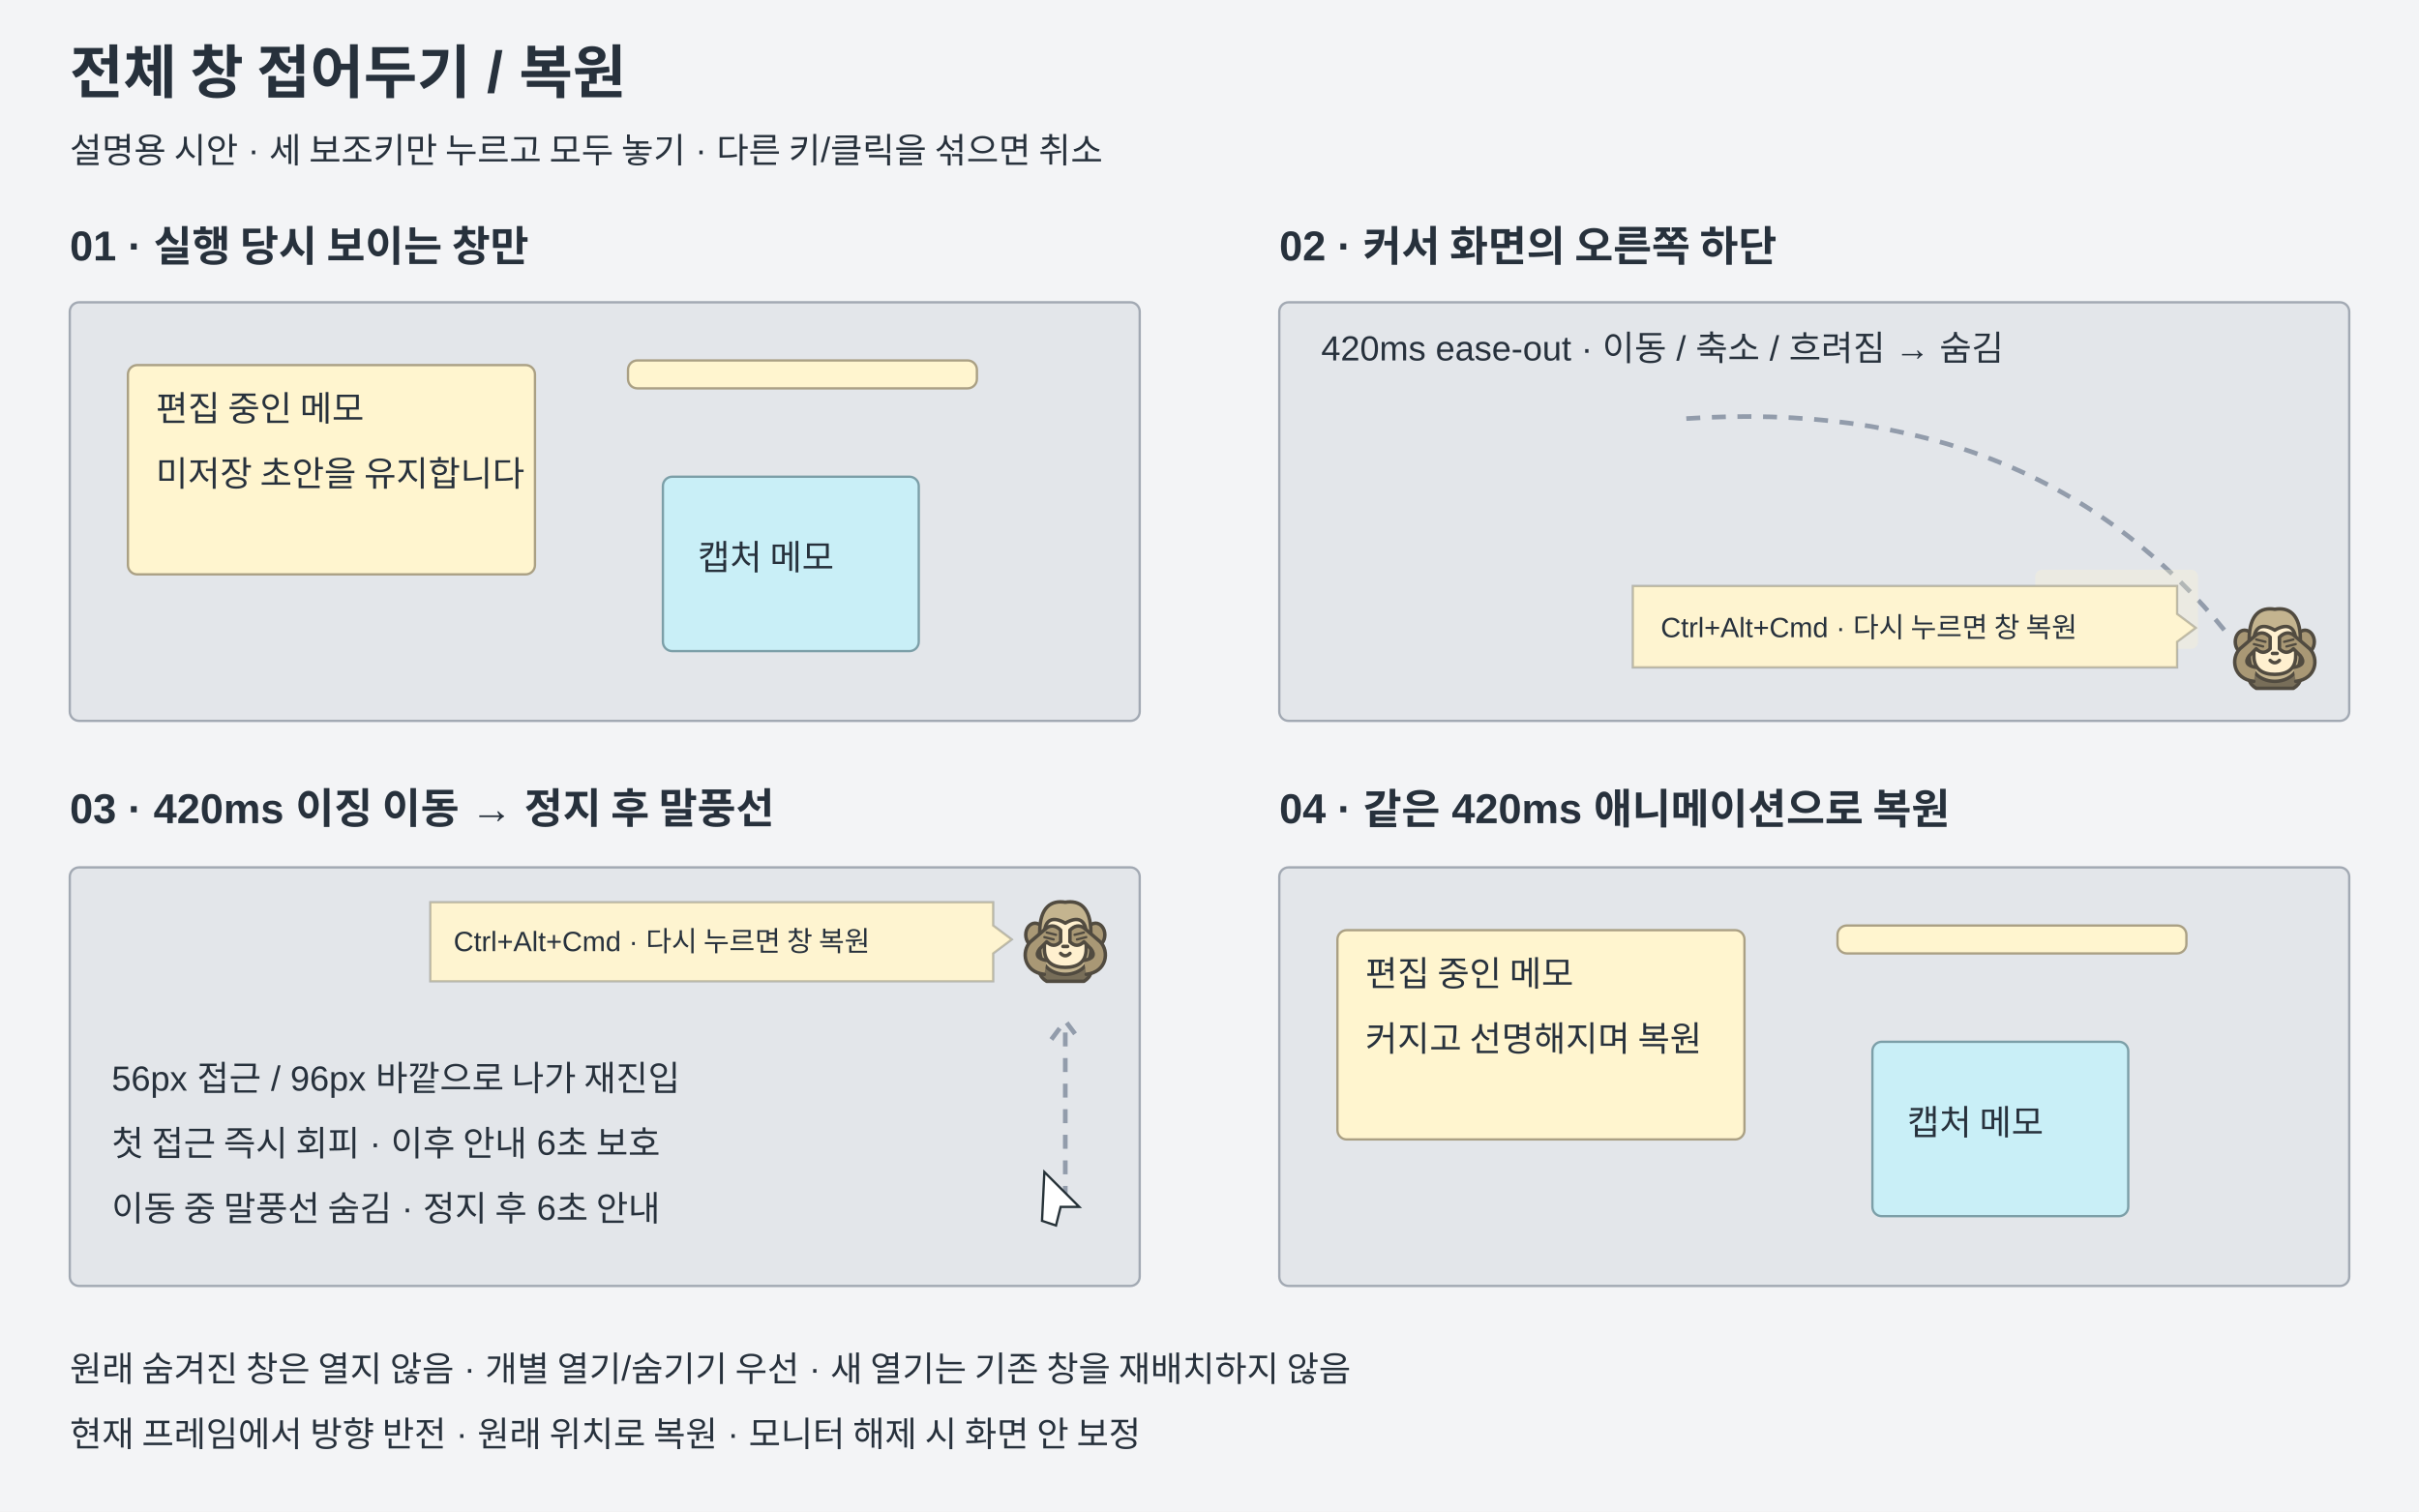
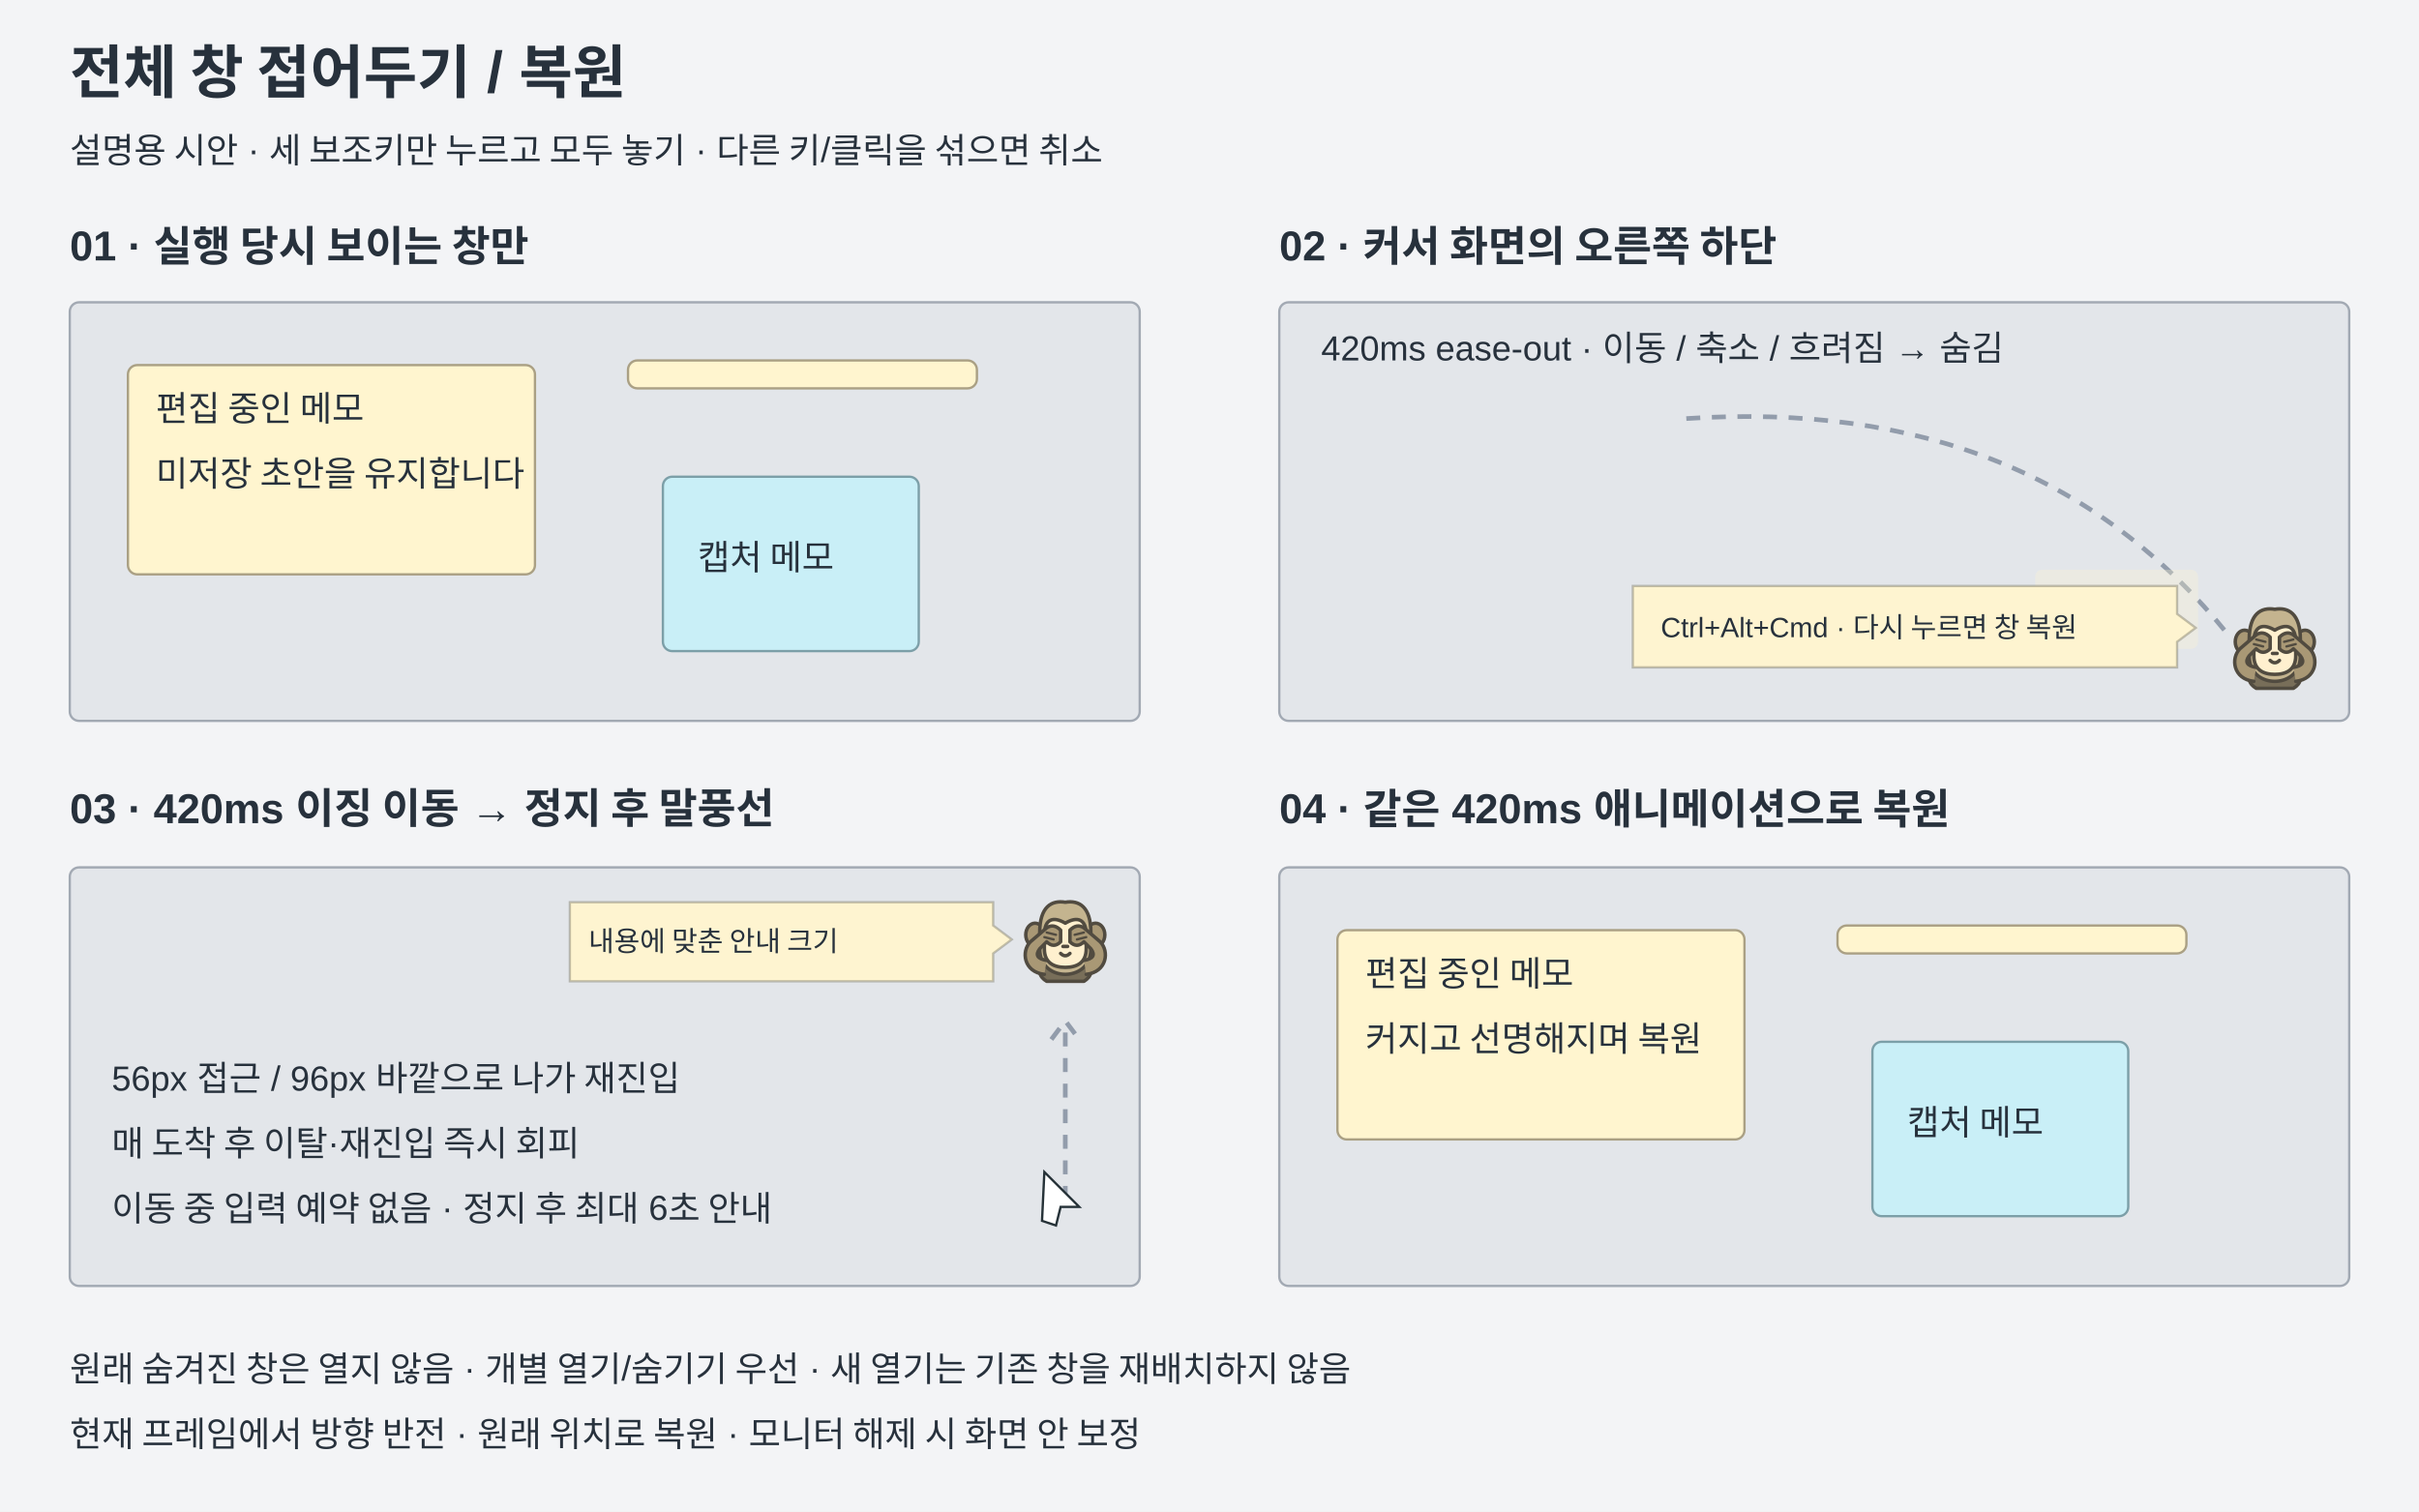
<svg xmlns="http://www.w3.org/2000/svg" width="1040" height="650" viewBox="0 0 1040 650">
  <style>text{font-family:'Apple SD Gothic Neo',Arial,sans-serif;fill:#27313c;font-size:15px}.title{font-size:25px;font-weight:600}.label{font-size:18px;font-weight:600}.screen{fill:#e3e6ea;stroke:#a2a9b3}.memo{fill:#fff5cf;stroke:#aaa084}.tip{fill:#fff5cf;fill-opacity:.95;stroke:#706d5a;stroke-opacity:.4} .icon{fill:#fff5cf;fill-opacity:.7;stroke:#706d5a;stroke-opacity:.4}</style>
  <rect width="1040" height="650" fill="#f3f4f6" />
  <text x="30" y="40" class="title">전체 창 접어두기 / 복원</text>
  <text x="30" y="70">설명용 시안 · 세 보조키만 누르고 모두 놓기 · 다른 키/클릭을 섞으면 취소</text>
  <text x="30" y="112" class="label">01 · 실행 당시 보이는 창만</text>
  <text x="550" y="112" class="label">02 · 커서 화면의 오른쪽 하단</text>
  <rect class="screen" x="30" y="130" width="460" height="180" rx="4" />
  <rect class="screen" x="550" y="130" width="460" height="180" rx="4" />
  <rect class="memo" x="55" y="157" width="175" height="90" rx="4" />
  <text x="67" y="181">편집 중인 메모</text>
  <text x="67" y="209">미저장 초안을 유지합니다</text>
  <rect class="memo" x="270" y="155" width="150" height="12" rx="4" />
  <rect x="285" y="205" width="110" height="75" rx="4" fill="#c9eff7" stroke="#7c9fa8" />
  <text x="300" y="245">캡처 메모</text>
  <path d="M725 180Q875 170 958 273" stroke="#929cab" stroke-width="2" stroke-dasharray="6 5" fill="none" />
  <rect x="875" y="245" width="70" height="34" rx="3" fill="#fff5cf" opacity=".3" />
  <g transform="translate(958 258)" fill="none" stroke="#514b40" stroke-width="1.5" stroke-linecap="round" stroke-linejoin="round">
    <path d="M10 29Q7 35 12 38H28Q33 35 30 29" fill="#786e59" />
    <ellipse cx="7" cy="18" rx="4" ry="5" fill="#a99875" />
    <ellipse cx="33" cy="18" rx="4" ry="5" fill="#a99875" />
    <path d="M9 17C9 6 14 3 20 4C26 3 31 6 31 17V24C31 32 25 35 20 35C15 35 9 32 9 24Z" fill="#c4b48f" />
    <path d="M11 18C11 11 15 10 20 13C25 10 29 11 29 18V24C29 30 25 32 20 32C15 32 11 30 11 24Z" fill="#fff0cf" />
    <path d="M18 26Q20 28 22 26M19 23H21" />
    <path d="M11 35C2 34 1 25 5 21L12 15Q15 13 18 16L18 21Q15 24 12 21L9 24Q6 28 12 29" fill="#a99875" />
    <path d="M29 35C38 34 39 25 35 21L28 15Q25 13 22 16L22 21Q25 24 28 21L31 24Q34 28 28 29" fill="#a99875" />
    <path d="M12 17L16 18M11 19L15 20M28 17L24 18M29 19L25 20" stroke-width="1" />
  </g>
  <path class="tip" d="M702 252H936V264L944 270L936 276V287H702Z" />
  <text x="714" y="274" style="font-size:12px">Ctrl+Alt+Cmd · 다시 누르면 창 복원</text>
  <text x="568" y="155">420ms ease-out · 이동 / 축소 / 흐려짐 → 숨김</text>
  <text x="30" y="354" class="label">03 · 420ms 이징 이동 → 정지 후 말풍선</text>
  <text x="550" y="354" class="label">04 · 같은 420ms 애니메이션으로 복원</text>
  <rect class="screen" x="30" y="373" width="460" height="180" rx="4" />
  <rect class="screen" x="550" y="373" width="460" height="180" rx="4" />
-   <path class="tip" d="M185 388H427V398L435 404L427 410V422H185Z" />
-   <text x="195" y="409" style="font-size:12px">Ctrl+Alt+Cmd · 다시 누르면 창 복원</text>
+   <path class="tip" d="M245 388H427V398L435 404L427 410V422H245Z" />
+   <text x="253" y="409" style="font-size:12px">내용에 맞춘 안내 크기</text>
  <g transform="translate(438 384)" fill="none" stroke="#514b40" stroke-width="1.5" stroke-linecap="round" stroke-linejoin="round">
    <path d="M10 29Q7 35 12 38H28Q33 35 30 29" fill="#786e59" />
    <ellipse cx="7" cy="18" rx="4" ry="5" fill="#a99875" />
    <ellipse cx="33" cy="18" rx="4" ry="5" fill="#a99875" />
    <path d="M9 17C9 6 14 3 20 4C26 3 31 6 31 17V24C31 32 25 35 20 35C15 35 9 32 9 24Z" fill="#c4b48f" />
    <path d="M11 18C11 11 15 10 20 13C25 10 29 11 29 18V24C29 30 25 32 20 32C15 32 11 30 11 24Z" fill="#fff0cf" />
    <path d="M18 26Q20 28 22 26M19 23H21" />
    <path d="M11 35C2 34 1 25 5 21L12 15Q15 13 18 16L18 21Q15 24 12 21L9 24Q6 28 12 29" fill="#a99875" />
    <path d="M29 35C38 34 39 25 35 21L28 15Q25 13 22 16L22 21Q25 24 28 21L31 24Q34 28 28 29" fill="#a99875" />
    <path d="M12 17L16 18M11 19L15 20M28 17L24 18M29 19L25 20" stroke-width="1" />
  </g>
  <path d="M458 516V439m-6 8 6-8 6 8" fill="none" stroke="#929cab" stroke-width="2" stroke-dasharray="6 5" />
  <path d="m448 525 1-21 15 15-8 0-2 8z" fill="#fff" stroke="#263238" />
  <text x="48" y="469">56px 접근 / 96px 바깥으로 나가 재진입</text>
-   <text x="48" y="497">첫 접근 즉시 회피 · 이후 안내 6초 보호</text>
-   <text x="48" y="525">이동 중 말풍선 숨김 · 정지 후 6초 안내</text>
+   <text x="48" y="497">매 도착 후 이탈·재진입 즉시 회피</text>
+   <text x="48" y="525">이동 중 입력 예약 없음 · 정지 후 최대 6초 안내</text>
  <rect class="memo" x="575" y="400" width="175" height="90" rx="4" />
  <text x="587" y="424">편집 중인 메모</text>
  <text x="587" y="452">커지고 선명해지며 복원</text>
  <rect class="memo" x="790" y="398" width="150" height="12" rx="4" />
  <rect x="805" y="448" width="110" height="75" rx="4" fill="#c9eff7" stroke="#7c9fa8" />
  <text x="820" y="488">캡처 메모</text>
  <text x="30" y="594">원래 숨겨진 창은 열지 않음 · 개별 열기/숨기기 우선 · 새 열기는 기존 창을 재배치하지 않음</text>
  <text x="30" y="622">현재 프레임에서 방향 반전 · 원래 위치로 복원 · 모니터 해제 시 화면 안 보정</text>
</svg>
